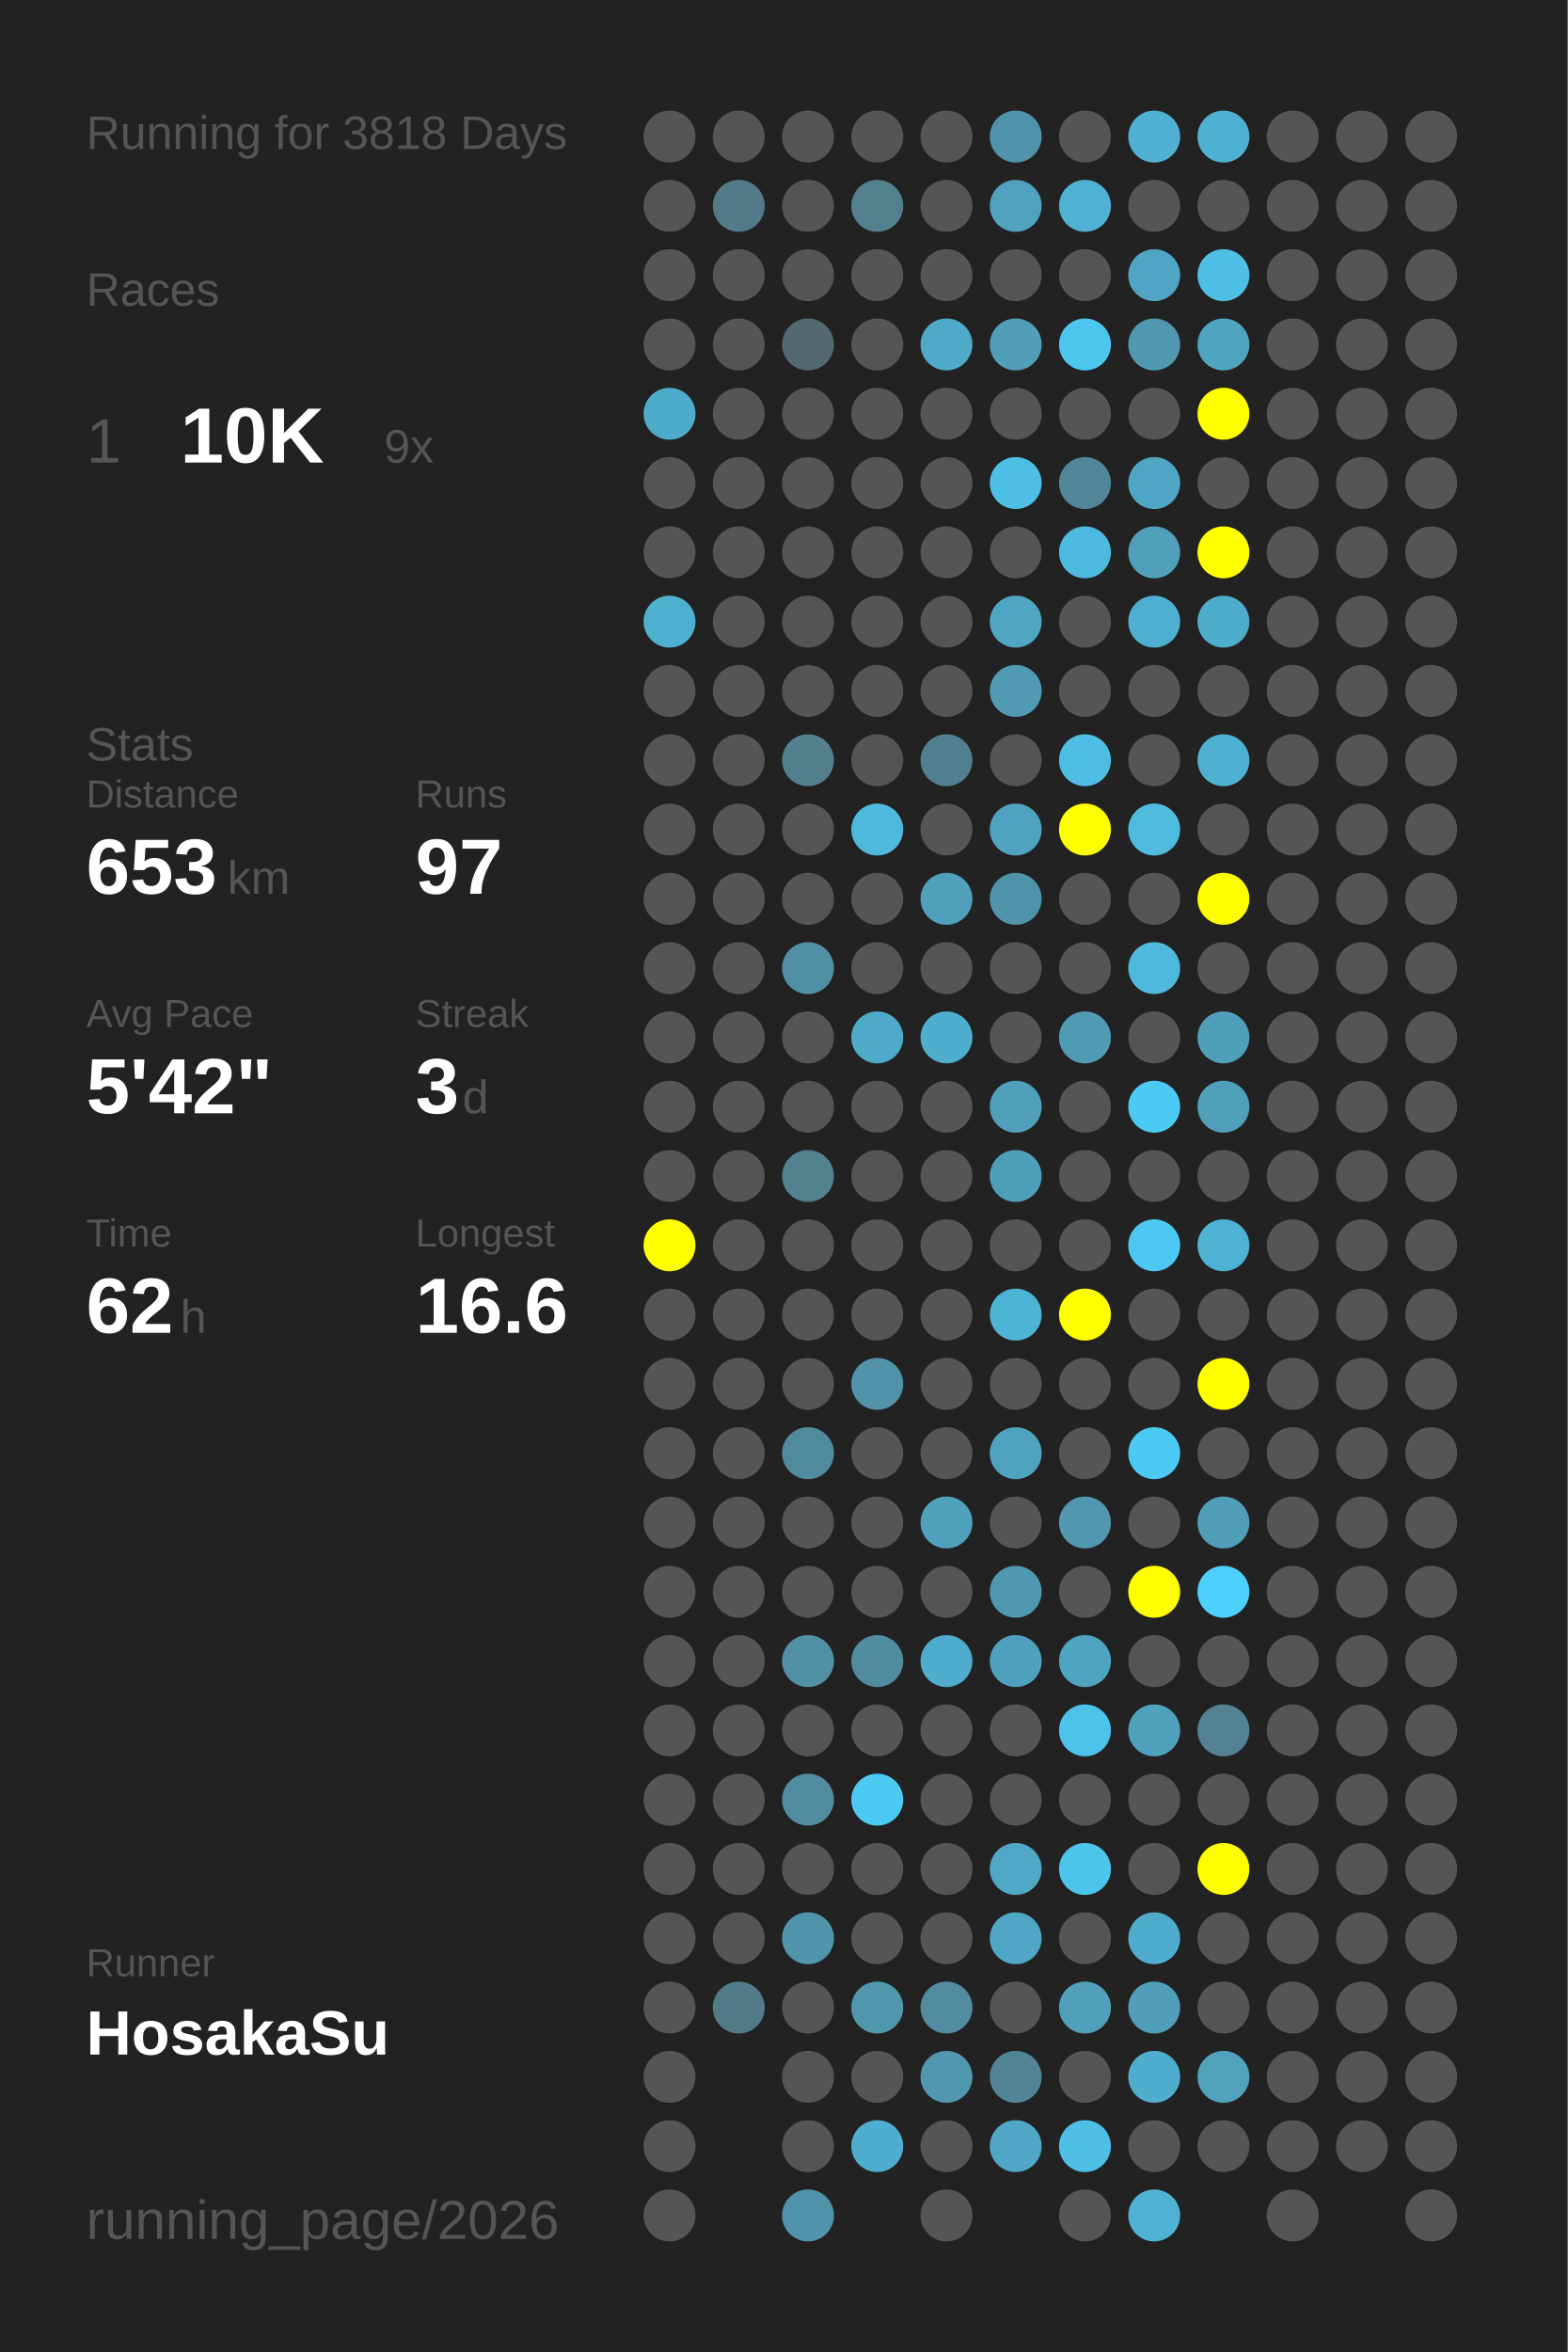
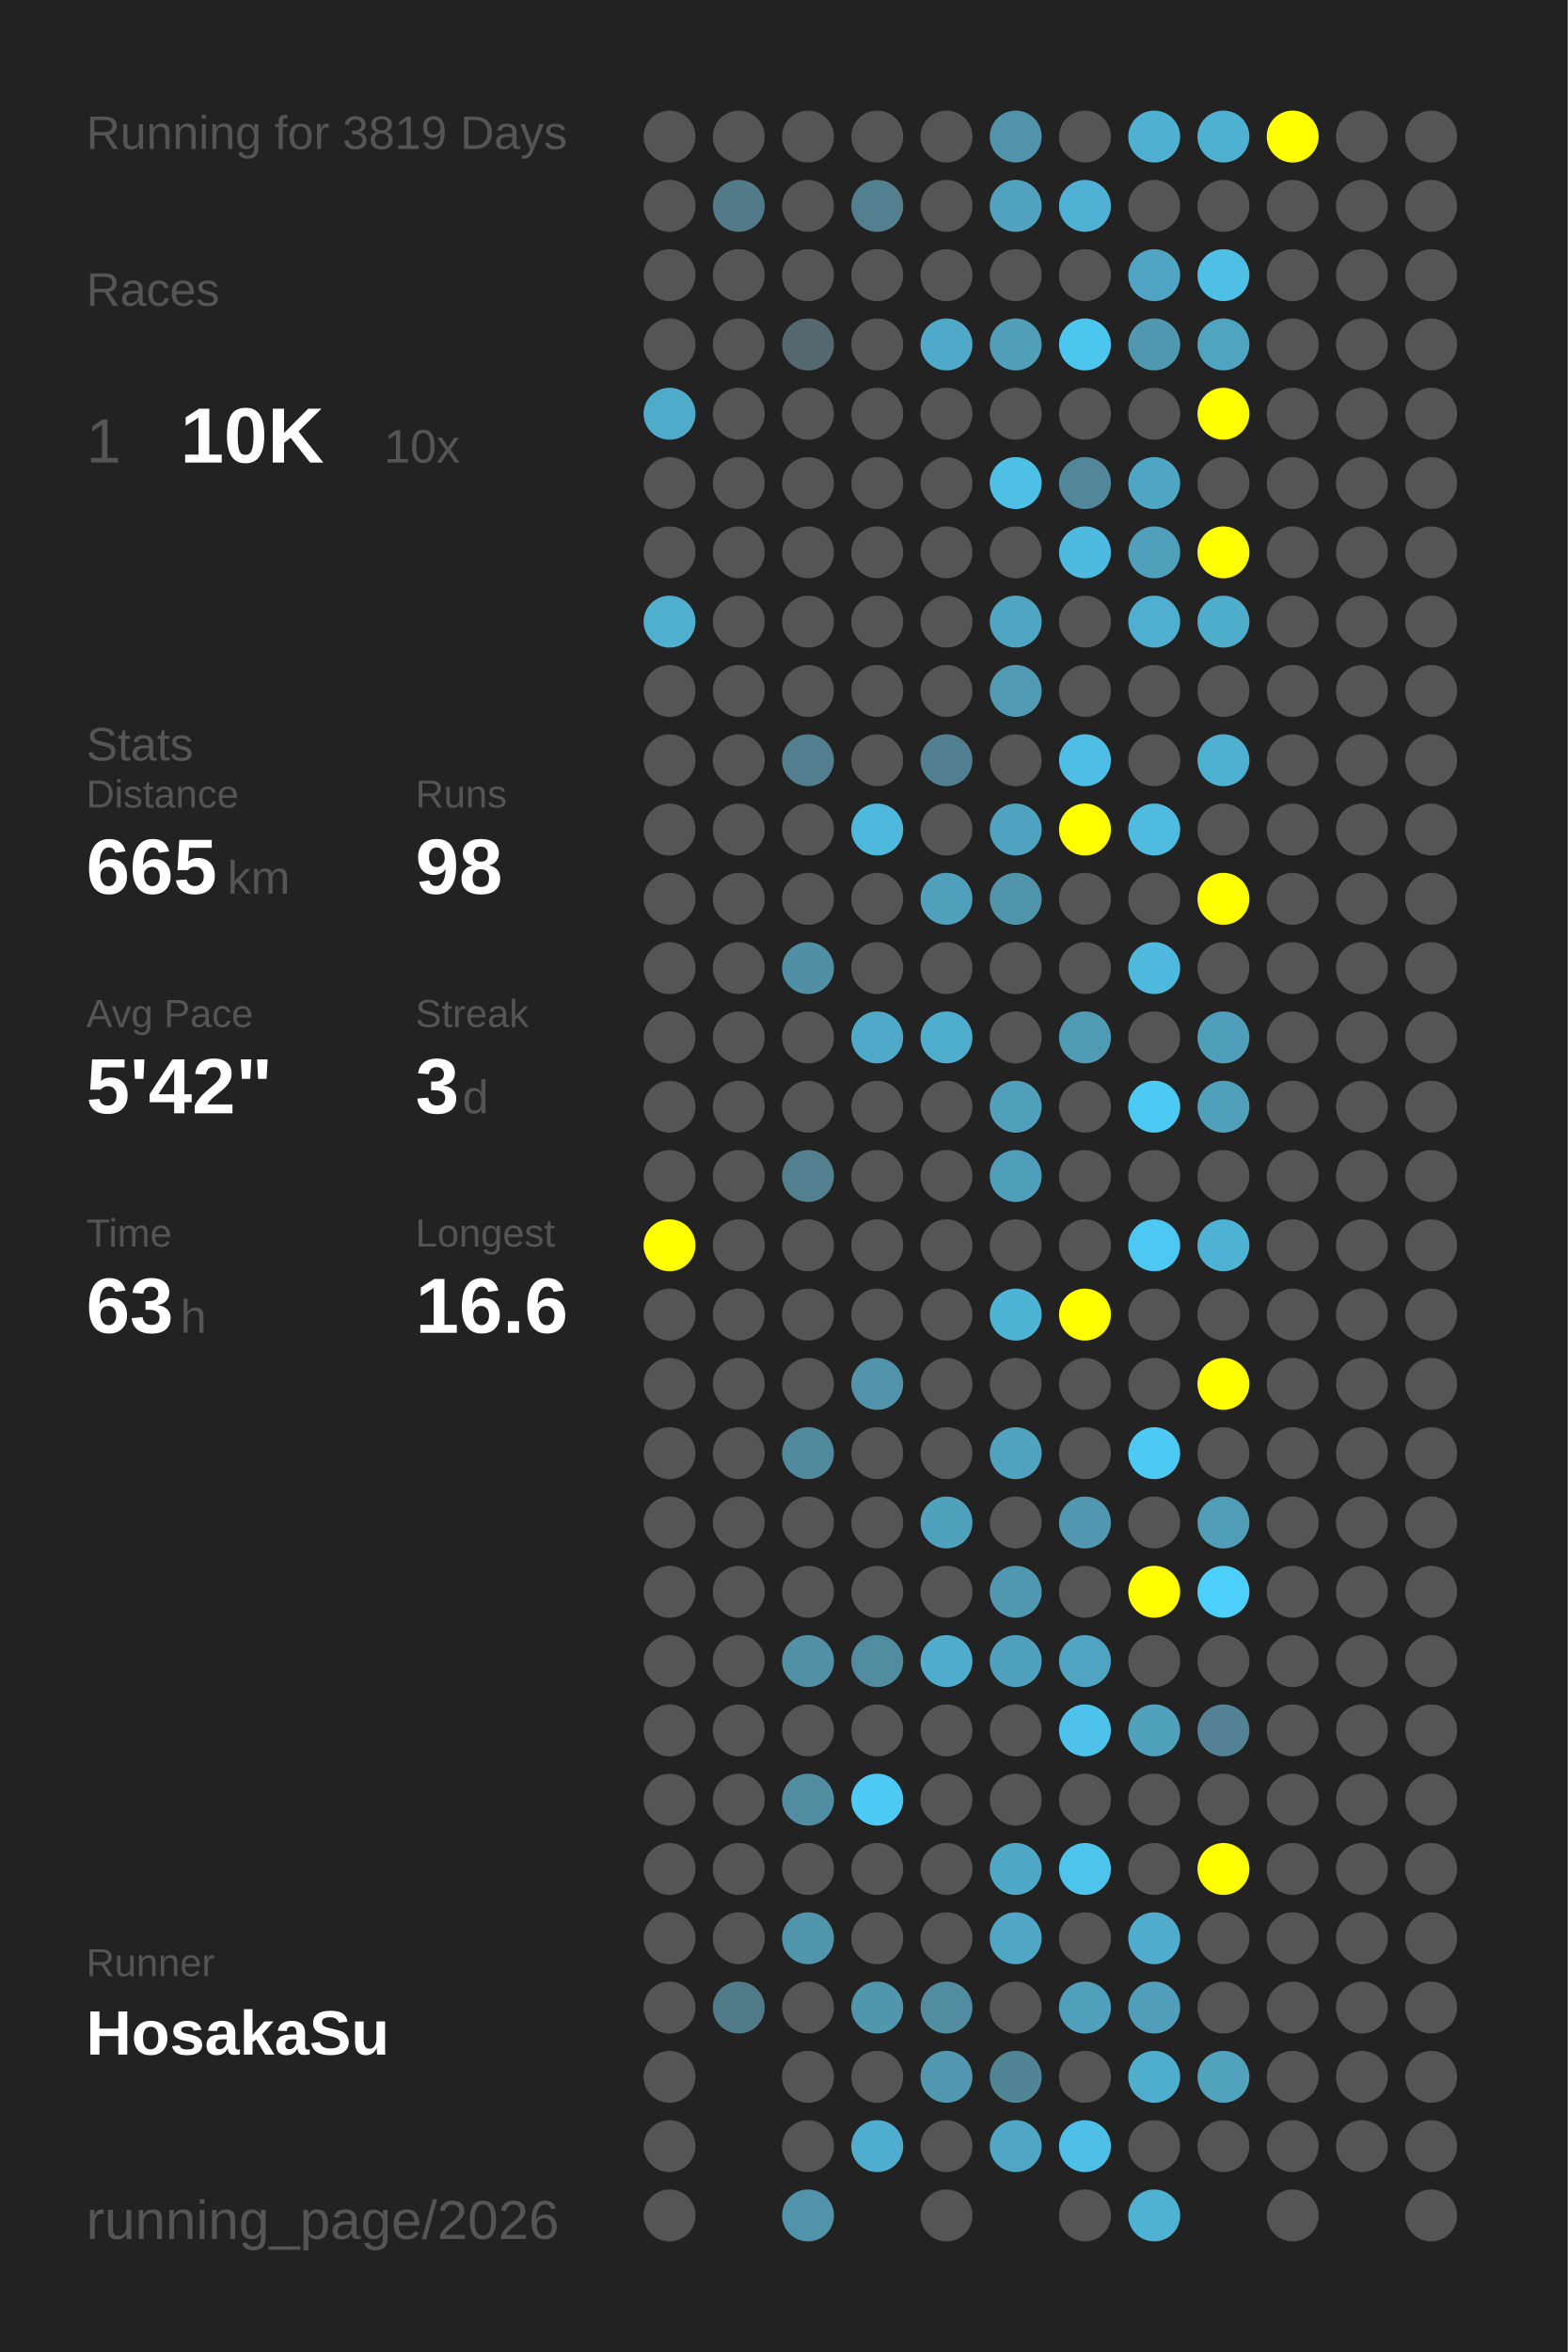
<svg xmlns="http://www.w3.org/2000/svg" baseProfile="full" height="300mm" version="1.1" viewBox="0,0,200,300" width="200mm">
  <defs />
  <rect fill="#222222" height="300" width="200" x="0" y="0" />
-   <text fill="#555555" style="font-size:6px; font-family:Arial;" x="11" y="19">Running for 3818 Days</text>
+   <text fill="#555555" style="font-size:6px; font-family:Arial;" x="11" y="19">Running for 3819 Days</text>
  <text fill="#555555" style="font-size:6px; font-family:Arial;" x="11" y="39">Races</text>
  <text fill="#555555" style="font-size:8px; font-family:Arial;" x="11" y="59">1</text>
  <text fill="#FFFFFF" style="font-size:10px; font-family:Arial; font-weight:bold;" x="23" y="59">10K</text>
-   <text fill="#555555" style="font-size:6px; font-family:Arial;" x="49" y="59">9x</text>
+   <text fill="#555555" style="font-size:6px; font-family:Arial;" x="49" y="59">10x</text>
  <text fill="#555555" style="font-size:6px; font-family:Arial;" x="11" y="97">Stats</text>
  <text fill="#555555" style="font-size:5px; font-family:Arial;" x="11" y="103">Distance</text>
-   <text fill="#FFFFFF" style="font-size:10px; font-family:Arial; font-weight:bold;" x="11" y="114">653</text>
+   <text fill="#FFFFFF" style="font-size:10px; font-family:Arial; font-weight:bold;" x="11" y="114">665</text>
  <text fill="#555555" style="font-size:6px; font-family:Arial;" x="29" y="114">km</text>
  <text fill="#555555" style="font-size:5px; font-family:Arial;" x="53" y="103">Runs</text>
-   <text fill="#FFFFFF" style="font-size:10px; font-family:Arial; font-weight:bold;" x="53" y="114">97</text>
+   <text fill="#FFFFFF" style="font-size:10px; font-family:Arial; font-weight:bold;" x="53" y="114">98</text>
  <text fill="#555555" style="font-size:5px; font-family:Arial;" x="11" y="131">Avg Pace</text>
  <text fill="#FFFFFF" style="font-size:10px; font-family:Arial; font-weight:bold;" x="11" y="142">5'42"</text>
  <text fill="#555555" style="font-size:5px; font-family:Arial;" x="53" y="131">Streak</text>
  <text fill="#FFFFFF" style="font-size:10px; font-family:Arial; font-weight:bold;" x="53" y="142">3</text>
  <text fill="#555555" style="font-size:6px; font-family:Arial;" x="59" y="142">d</text>
  <text fill="#555555" style="font-size:5px; font-family:Arial;" x="11" y="159">Time</text>
-   <text fill="#FFFFFF" style="font-size:10px; font-family:Arial; font-weight:bold;" x="11" y="170">62</text>
+   <text fill="#FFFFFF" style="font-size:10px; font-family:Arial; font-weight:bold;" x="11" y="170">63</text>
  <text fill="#555555" style="font-size:6px; font-family:Arial;" x="23" y="170">h</text>
  <text fill="#555555" style="font-size:5px; font-family:Arial;" x="53" y="159">Longest</text>
  <text fill="#FFFFFF" style="font-size:10px; font-family:Arial; font-weight:bold;" x="53" y="170">16.6</text>
  <text fill="#555555" style="font-size:5px; font-family:Arial;" x="11" y="252.065">Runner</text>
  <text fill="#FFFFFF" style="font-size:8px; font-family:Arial; font-weight:bold;" x="11" y="262.065">HosakaSu</text>
  <text fill="#555555" style="font-size:7px; font-family:Arial;" x="11" y="285.581">running_page/2026</text>
  <circle cx="85.417" cy="17.419" fill="#555555" r="3.312" />
  <circle cx="85.417" cy="26.258" fill="#555555" r="3.312" />
  <circle cx="85.417" cy="35.097" fill="#555555" r="3.312" />
  <circle cx="85.417" cy="43.935" fill="#555555" r="3.312" />
  <circle cx="85.417" cy="52.774" fill="#4fabca" r="3.312" />
  <circle cx="85.417" cy="61.613" fill="#555555" r="3.312" />
  <circle cx="85.417" cy="70.452" fill="#555555" r="3.312" />
  <circle cx="85.417" cy="79.29" fill="#4fafcf" r="3.312" />
  <circle cx="85.417" cy="88.129" fill="#555555" r="3.312" />
  <circle cx="85.417" cy="96.968" fill="#555555" r="3.312" />
  <circle cx="85.417" cy="105.806" fill="#555555" r="3.312" />
  <circle cx="85.417" cy="114.645" fill="#555555" r="3.312" />
  <circle cx="85.417" cy="123.484" fill="#555555" r="3.312" />
  <circle cx="85.417" cy="132.323" fill="#555555" r="3.312" />
  <circle cx="85.417" cy="141.161" fill="#555555" r="3.312" />
  <circle cx="85.417" cy="150" fill="#555555" r="3.312" />
  <circle cx="85.417" cy="158.839" fill="#FFFF00" r="3.312" />
  <circle cx="85.417" cy="167.677" fill="#555555" r="3.312" />
  <circle cx="85.417" cy="176.516" fill="#555555" r="3.312" />
  <circle cx="85.417" cy="185.355" fill="#555555" r="3.312" />
  <circle cx="85.417" cy="194.194" fill="#555555" r="3.312" />
  <circle cx="85.417" cy="203.032" fill="#555555" r="3.312" />
  <circle cx="85.417" cy="211.871" fill="#555555" r="3.312" />
  <circle cx="85.417" cy="220.71" fill="#555555" r="3.312" />
  <circle cx="85.417" cy="229.548" fill="#555555" r="3.312" />
  <circle cx="85.417" cy="238.387" fill="#555555" r="3.312" />
  <circle cx="85.417" cy="247.226" fill="#555555" r="3.312" />
  <circle cx="85.417" cy="256.065" fill="#555555" r="3.312" />
  <circle cx="85.417" cy="264.903" fill="#555555" r="3.312" />
  <circle cx="85.417" cy="273.742" fill="#555555" r="3.312" />
  <circle cx="85.417" cy="282.581" fill="#555555" r="3.312" />
  <circle cx="94.25" cy="17.419" fill="#555555" r="3.312" />
  <circle cx="94.25" cy="26.258" fill="#527a88" r="3.312" />
  <circle cx="94.25" cy="35.097" fill="#555555" r="3.312" />
  <circle cx="94.25" cy="43.935" fill="#555555" r="3.312" />
  <circle cx="94.25" cy="52.774" fill="#555555" r="3.312" />
  <circle cx="94.25" cy="61.613" fill="#555555" r="3.312" />
  <circle cx="94.25" cy="70.452" fill="#555555" r="3.312" />
  <circle cx="94.25" cy="79.29" fill="#555555" r="3.312" />
  <circle cx="94.25" cy="88.129" fill="#555555" r="3.312" />
  <circle cx="94.25" cy="96.968" fill="#555555" r="3.312" />
  <circle cx="94.25" cy="105.806" fill="#555555" r="3.312" />
  <circle cx="94.25" cy="114.645" fill="#555555" r="3.312" />
  <circle cx="94.25" cy="123.484" fill="#555555" r="3.312" />
  <circle cx="94.25" cy="132.323" fill="#555555" r="3.312" />
  <circle cx="94.25" cy="141.161" fill="#555555" r="3.312" />
  <circle cx="94.25" cy="150" fill="#555555" r="3.312" />
  <circle cx="94.25" cy="158.839" fill="#555555" r="3.312" />
  <circle cx="94.25" cy="167.677" fill="#555555" r="3.312" />
  <circle cx="94.25" cy="176.516" fill="#555555" r="3.312" />
  <circle cx="94.25" cy="185.355" fill="#555555" r="3.312" />
  <circle cx="94.25" cy="194.194" fill="#555555" r="3.312" />
  <circle cx="94.25" cy="203.032" fill="#555555" r="3.312" />
  <circle cx="94.25" cy="211.871" fill="#555555" r="3.312" />
  <circle cx="94.25" cy="220.71" fill="#555555" r="3.312" />
  <circle cx="94.25" cy="229.548" fill="#555555" r="3.312" />
  <circle cx="94.25" cy="238.387" fill="#555555" r="3.312" />
  <circle cx="94.25" cy="247.226" fill="#555555" r="3.312" />
  <circle cx="94.25" cy="256.065" fill="#527b89" r="3.312" />
  <circle cx="103.083" cy="17.419" fill="#555555" r="3.312" />
  <circle cx="103.083" cy="26.258" fill="#555555" r="3.312" />
  <circle cx="103.083" cy="35.097" fill="#555555" r="3.312" />
  <circle cx="103.083" cy="43.935" fill="#53686f" r="3.312" />
  <circle cx="103.083" cy="52.774" fill="#555555" r="3.312" />
  <circle cx="103.083" cy="61.613" fill="#555555" r="3.312" />
  <circle cx="103.083" cy="70.452" fill="#555555" r="3.312" />
  <circle cx="103.083" cy="79.29" fill="#555555" r="3.312" />
  <circle cx="103.083" cy="88.129" fill="#555555" r="3.312" />
  <circle cx="103.083" cy="96.968" fill="#527e8d" r="3.312" />
  <circle cx="103.083" cy="105.806" fill="#555555" r="3.312" />
  <circle cx="103.083" cy="114.645" fill="#555555" r="3.312" />
  <circle cx="103.083" cy="123.484" fill="#518fa4" r="3.312" />
  <circle cx="103.083" cy="132.323" fill="#555555" r="3.312" />
  <circle cx="103.083" cy="141.161" fill="#555555" r="3.312" />
  <circle cx="103.083" cy="150" fill="#52808f" r="3.312" />
  <circle cx="103.083" cy="158.839" fill="#555555" r="3.312" />
  <circle cx="103.083" cy="167.677" fill="#555555" r="3.312" />
  <circle cx="103.083" cy="176.516" fill="#555555" r="3.312" />
  <circle cx="103.083" cy="185.355" fill="#518a9d" r="3.312" />
  <circle cx="103.083" cy="194.194" fill="#555555" r="3.312" />
  <circle cx="103.083" cy="203.032" fill="#555555" r="3.312" />
  <circle cx="103.083" cy="211.871" fill="#5190a5" r="3.312" />
  <circle cx="103.083" cy="220.71" fill="#555555" r="3.312" />
  <circle cx="103.083" cy="229.548" fill="#518ca0" r="3.312" />
  <circle cx="103.083" cy="238.387" fill="#555555" r="3.312" />
  <circle cx="103.083" cy="247.226" fill="#5095ac" r="3.312" />
  <circle cx="103.083" cy="256.065" fill="#555555" r="3.312" />
  <circle cx="103.083" cy="264.903" fill="#555555" r="3.312" />
  <circle cx="103.083" cy="273.742" fill="#555555" r="3.312" />
  <circle cx="103.083" cy="282.581" fill="#5093aa" r="3.312" />
  <circle cx="111.917" cy="17.419" fill="#555555" r="3.312" />
  <circle cx="111.917" cy="26.258" fill="#52808f" r="3.312" />
  <circle cx="111.917" cy="35.097" fill="#555555" r="3.312" />
  <circle cx="111.917" cy="43.935" fill="#555555" r="3.312" />
  <circle cx="111.917" cy="52.774" fill="#555555" r="3.312" />
  <circle cx="111.917" cy="61.613" fill="#555555" r="3.312" />
  <circle cx="111.917" cy="70.452" fill="#555555" r="3.312" />
  <circle cx="111.917" cy="79.29" fill="#555555" r="3.312" />
  <circle cx="111.917" cy="88.129" fill="#555555" r="3.312" />
  <circle cx="111.917" cy="96.968" fill="#555555" r="3.312" />
  <circle cx="111.917" cy="105.806" fill="#4eb9dd" r="3.312" />
  <circle cx="111.917" cy="114.645" fill="#555555" r="3.312" />
  <circle cx="111.917" cy="123.484" fill="#555555" r="3.312" />
  <circle cx="111.917" cy="132.323" fill="#4faac9" r="3.312" />
  <circle cx="111.917" cy="141.161" fill="#555555" r="3.312" />
  <circle cx="111.917" cy="150" fill="#555555" r="3.312" />
  <circle cx="111.917" cy="158.839" fill="#555555" r="3.312" />
  <circle cx="111.917" cy="167.677" fill="#555555" r="3.312" />
  <circle cx="111.917" cy="176.516" fill="#5093aa" r="3.312" />
  <circle cx="111.917" cy="185.355" fill="#555555" r="3.312" />
  <circle cx="111.917" cy="194.194" fill="#555555" r="3.312" />
  <circle cx="111.917" cy="203.032" fill="#555555" r="3.312" />
  <circle cx="111.917" cy="211.871" fill="#518b9f" r="3.312" />
  <circle cx="111.917" cy="220.71" fill="#555555" r="3.312" />
  <circle cx="111.917" cy="229.548" fill="#4dcaf4" r="3.312" />
  <circle cx="111.917" cy="238.387" fill="#555555" r="3.312" />
  <circle cx="111.917" cy="247.226" fill="#555555" r="3.312" />
  <circle cx="111.917" cy="256.065" fill="#5097ae" r="3.312" />
  <circle cx="111.917" cy="264.903" fill="#555555" r="3.312" />
  <circle cx="111.917" cy="273.742" fill="#4faecf" r="3.312" />
  <circle cx="120.75" cy="17.419" fill="#555555" r="3.312" />
  <circle cx="120.75" cy="26.258" fill="#555555" r="3.312" />
  <circle cx="120.75" cy="35.097" fill="#555555" r="3.312" />
  <circle cx="120.75" cy="43.935" fill="#4faac9" r="3.312" />
  <circle cx="120.75" cy="52.774" fill="#555555" r="3.312" />
  <circle cx="120.75" cy="61.613" fill="#555555" r="3.312" />
  <circle cx="120.75" cy="70.452" fill="#555555" r="3.312" />
  <circle cx="120.75" cy="79.29" fill="#555555" r="3.312" />
  <circle cx="120.75" cy="88.129" fill="#555555" r="3.312" />
  <circle cx="120.75" cy="96.968" fill="#527f8f" r="3.312" />
  <circle cx="120.75" cy="105.806" fill="#555555" r="3.312" />
  <circle cx="120.75" cy="114.645" fill="#50a0bc" r="3.312" />
  <circle cx="120.75" cy="123.484" fill="#555555" r="3.312" />
  <circle cx="120.75" cy="132.323" fill="#4fadcd" r="3.312" />
  <circle cx="120.75" cy="141.161" fill="#555555" r="3.312" />
  <circle cx="120.75" cy="150" fill="#555555" r="3.312" />
  <circle cx="120.75" cy="158.839" fill="#555555" r="3.312" />
  <circle cx="120.75" cy="167.677" fill="#555555" r="3.312" />
  <circle cx="120.75" cy="176.516" fill="#555555" r="3.312" />
  <circle cx="120.75" cy="185.355" fill="#555555" r="3.312" />
  <circle cx="120.75" cy="194.194" fill="#50a1bc" r="3.312" />
  <circle cx="120.75" cy="203.032" fill="#555555" r="3.312" />
  <circle cx="120.75" cy="211.871" fill="#4faccc" r="3.312" />
  <circle cx="120.75" cy="220.71" fill="#555555" r="3.312" />
  <circle cx="120.75" cy="229.548" fill="#555555" r="3.312" />
  <circle cx="120.75" cy="238.387" fill="#555555" r="3.312" />
  <circle cx="120.75" cy="247.226" fill="#555555" r="3.312" />
  <circle cx="120.75" cy="256.065" fill="#518ca0" r="3.312" />
  <circle cx="120.75" cy="264.903" fill="#5097af" r="3.312" />
  <circle cx="120.75" cy="273.742" fill="#555555" r="3.312" />
  <circle cx="120.75" cy="282.581" fill="#555555" r="3.312" />
  <circle cx="129.583" cy="17.419" fill="#5093aa" r="3.312" />
  <circle cx="129.583" cy="26.258" fill="#50a2be" r="3.312" />
  <circle cx="129.583" cy="35.097" fill="#555555" r="3.312" />
  <circle cx="129.583" cy="43.935" fill="#509eb8" r="3.312" />
  <circle cx="129.583" cy="52.774" fill="#555555" r="3.312" />
  <circle cx="129.583" cy="61.613" fill="#4ec0e6" r="3.312" />
  <circle cx="129.583" cy="70.452" fill="#555555" r="3.312" />
  <circle cx="129.583" cy="79.29" fill="#4fa6c3" r="3.312" />
  <circle cx="129.583" cy="88.129" fill="#509ab3" r="3.312" />
  <circle cx="129.583" cy="96.968" fill="#555555" r="3.312" />
  <circle cx="129.583" cy="105.806" fill="#4fa3c0" r="3.312" />
  <circle cx="129.583" cy="114.645" fill="#5094ab" r="3.312" />
  <circle cx="129.583" cy="123.484" fill="#555555" r="3.312" />
  <circle cx="129.583" cy="132.323" fill="#555555" r="3.312" />
  <circle cx="129.583" cy="141.161" fill="#50a0bc" r="3.312" />
  <circle cx="129.583" cy="150" fill="#509fba" r="3.312" />
  <circle cx="129.583" cy="158.839" fill="#555555" r="3.312" />
  <circle cx="129.583" cy="167.677" fill="#4eb4d6" r="3.312" />
  <circle cx="129.583" cy="176.516" fill="#555555" r="3.312" />
  <circle cx="129.583" cy="185.355" fill="#50a3bf" r="3.312" />
  <circle cx="129.583" cy="194.194" fill="#555555" r="3.312" />
  <circle cx="129.583" cy="203.032" fill="#5098b0" r="3.312" />
  <circle cx="129.583" cy="211.871" fill="#50a1bd" r="3.312" />
  <circle cx="129.583" cy="220.71" fill="#555555" r="3.312" />
  <circle cx="129.583" cy="229.548" fill="#555555" r="3.312" />
  <circle cx="129.583" cy="238.387" fill="#4fa8c6" r="3.312" />
  <circle cx="129.583" cy="247.226" fill="#4fa7c5" r="3.312" />
  <circle cx="129.583" cy="256.065" fill="#555555" r="3.312" />
  <circle cx="129.583" cy="264.903" fill="#518596" r="3.312" />
  <circle cx="129.583" cy="273.742" fill="#4fa7c5" r="3.312" />
  <circle cx="138.417" cy="17.419" fill="#555555" r="3.312" />
  <circle cx="138.417" cy="26.258" fill="#4fb1d3" r="3.312" />
  <circle cx="138.417" cy="35.097" fill="#555555" r="3.312" />
  <circle cx="138.417" cy="43.935" fill="#4dc6ef" r="3.312" />
  <circle cx="138.417" cy="52.774" fill="#555555" r="3.312" />
  <circle cx="138.417" cy="61.613" fill="#518799" r="3.312" />
  <circle cx="138.417" cy="70.452" fill="#4ebadf" r="3.312" />
  <circle cx="138.417" cy="79.29" fill="#555555" r="3.312" />
  <circle cx="138.417" cy="88.129" fill="#555555" r="3.312" />
  <circle cx="138.417" cy="96.968" fill="#4ebee4" r="3.312" />
  <circle cx="138.417" cy="105.806" fill="#FFFF00" r="3.312" />
  <circle cx="138.417" cy="114.645" fill="#555555" r="3.312" />
  <circle cx="138.417" cy="123.484" fill="#555555" r="3.312" />
  <circle cx="138.417" cy="132.323" fill="#509bb4" r="3.312" />
  <circle cx="138.417" cy="141.161" fill="#555555" r="3.312" />
  <circle cx="138.417" cy="150" fill="#555555" r="3.312" />
  <circle cx="138.417" cy="158.839" fill="#555555" r="3.312" />
  <circle cx="138.417" cy="167.677" fill="#FFFF00" r="3.312" />
  <circle cx="138.417" cy="176.516" fill="#555555" r="3.312" />
  <circle cx="138.417" cy="185.355" fill="#555555" r="3.312" />
  <circle cx="138.417" cy="194.194" fill="#5097af" r="3.312" />
  <circle cx="138.417" cy="203.032" fill="#555555" r="3.312" />
  <circle cx="138.417" cy="211.871" fill="#4fa4c1" r="3.312" />
  <circle cx="138.417" cy="220.71" fill="#4dc2ea" r="3.312" />
  <circle cx="138.417" cy="229.548" fill="#555555" r="3.312" />
  <circle cx="138.417" cy="238.387" fill="#4dc4ec" r="3.312" />
  <circle cx="138.417" cy="247.226" fill="#555555" r="3.312" />
  <circle cx="138.417" cy="256.065" fill="#50a0bb" r="3.312" />
  <circle cx="138.417" cy="264.903" fill="#555555" r="3.312" />
  <circle cx="138.417" cy="273.742" fill="#4ebfe6" r="3.312" />
  <circle cx="138.417" cy="282.581" fill="#555555" r="3.312" />
  <circle cx="147.25" cy="17.419" fill="#4fb0d1" r="3.312" />
  <circle cx="147.25" cy="26.258" fill="#555555" r="3.312" />
  <circle cx="147.25" cy="35.097" fill="#4fa5c3" r="3.312" />
  <circle cx="147.25" cy="43.935" fill="#5098b0" r="3.312" />
  <circle cx="147.25" cy="52.774" fill="#555555" r="3.312" />
  <circle cx="147.25" cy="61.613" fill="#4fa6c4" r="3.312" />
  <circle cx="147.25" cy="70.452" fill="#50a0bb" r="3.312" />
  <circle cx="147.25" cy="79.29" fill="#4fafd0" r="3.312" />
  <circle cx="147.25" cy="88.129" fill="#555555" r="3.312" />
  <circle cx="147.25" cy="96.968" fill="#555555" r="3.312" />
  <circle cx="147.25" cy="105.806" fill="#4ebbdf" r="3.312" />
  <circle cx="147.25" cy="114.645" fill="#555555" r="3.312" />
  <circle cx="147.25" cy="123.484" fill="#4eb9dd" r="3.312" />
  <circle cx="147.25" cy="132.323" fill="#555555" r="3.312" />
  <circle cx="147.25" cy="141.161" fill="#4dcaf4" r="3.312" />
  <circle cx="147.25" cy="150" fill="#555555" r="3.312" />
  <circle cx="147.25" cy="158.839" fill="#4dc8f2" r="3.312" />
  <circle cx="147.25" cy="167.677" fill="#555555" r="3.312" />
  <circle cx="147.25" cy="176.516" fill="#555555" r="3.312" />
  <circle cx="147.25" cy="185.355" fill="#4dcaf4" r="3.312" />
  <circle cx="147.25" cy="194.194" fill="#555555" r="3.312" />
  <circle cx="147.25" cy="203.032" fill="#FFFF00" r="3.312" />
  <circle cx="147.25" cy="211.871" fill="#555555" r="3.312" />
  <circle cx="147.25" cy="220.71" fill="#50a1bc" r="3.312" />
  <circle cx="147.25" cy="229.548" fill="#555555" r="3.312" />
  <circle cx="147.25" cy="238.387" fill="#555555" r="3.312" />
  <circle cx="147.25" cy="247.226" fill="#4faccc" r="3.312" />
  <circle cx="147.25" cy="256.065" fill="#509eb9" r="3.312" />
  <circle cx="147.25" cy="264.903" fill="#4faece" r="3.312" />
  <circle cx="147.25" cy="273.742" fill="#555555" r="3.312" />
  <circle cx="147.25" cy="282.581" fill="#4fb2d3" r="3.312" />
  <circle cx="156.083" cy="17.419" fill="#4fb1d2" r="3.312" />
  <circle cx="156.083" cy="26.258" fill="#555555" r="3.312" />
  <circle cx="156.083" cy="35.097" fill="#4ebfe5" r="3.312" />
  <circle cx="156.083" cy="43.935" fill="#4fa4c0" r="3.312" />
  <circle cx="156.083" cy="52.774" fill="#FFFF00" r="3.312" />
  <circle cx="156.083" cy="61.613" fill="#555555" r="3.312" />
  <circle cx="156.083" cy="70.452" fill="#FFFF00" r="3.312" />
  <circle cx="156.083" cy="79.29" fill="#4fadcc" r="3.312" />
  <circle cx="156.083" cy="88.129" fill="#555555" r="3.312" />
  <circle cx="156.083" cy="96.968" fill="#4fb1d2" r="3.312" />
  <circle cx="156.083" cy="105.806" fill="#555555" r="3.312" />
  <circle cx="156.083" cy="114.645" fill="#FFFF00" r="3.312" />
  <circle cx="156.083" cy="123.484" fill="#555555" r="3.312" />
  <circle cx="156.083" cy="132.323" fill="#509fba" r="3.312" />
  <circle cx="156.083" cy="141.161" fill="#50a0bb" r="3.312" />
  <circle cx="156.083" cy="150" fill="#555555" r="3.312" />
  <circle cx="156.083" cy="158.839" fill="#4eb2d4" r="3.312" />
  <circle cx="156.083" cy="167.677" fill="#555555" r="3.312" />
  <circle cx="156.083" cy="176.516" fill="#FFFF00" r="3.312" />
  <circle cx="156.083" cy="185.355" fill="#555555" r="3.312" />
  <circle cx="156.083" cy="194.194" fill="#509db7" r="3.312" />
  <circle cx="156.083" cy="203.032" fill="#4dcffb" r="3.312" />
  <circle cx="156.083" cy="211.871" fill="#555555" r="3.312" />
  <circle cx="156.083" cy="220.71" fill="#528293" r="3.312" />
  <circle cx="156.083" cy="229.548" fill="#555555" r="3.312" />
  <circle cx="156.083" cy="238.387" fill="#FFFF00" r="3.312" />
  <circle cx="156.083" cy="247.226" fill="#555555" r="3.312" />
  <circle cx="156.083" cy="256.065" fill="#555555" r="3.312" />
  <circle cx="156.083" cy="264.903" fill="#50a2bd" r="3.312" />
  <circle cx="156.083" cy="273.742" fill="#555555" r="3.312" />
-   <circle cx="164.917" cy="17.419" fill="#555555" r="3.312" />
+   <circle cx="164.917" cy="17.419" fill="#FFFF00" r="3.312" />
  <circle cx="164.917" cy="26.258" fill="#555555" r="3.312" />
  <circle cx="164.917" cy="35.097" fill="#555555" r="3.312" />
  <circle cx="164.917" cy="43.935" fill="#555555" r="3.312" />
  <circle cx="164.917" cy="52.774" fill="#555555" r="3.312" />
  <circle cx="164.917" cy="61.613" fill="#555555" r="3.312" />
  <circle cx="164.917" cy="70.452" fill="#555555" r="3.312" />
  <circle cx="164.917" cy="79.29" fill="#555555" r="3.312" />
  <circle cx="164.917" cy="88.129" fill="#555555" r="3.312" />
  <circle cx="164.917" cy="96.968" fill="#555555" r="3.312" />
  <circle cx="164.917" cy="105.806" fill="#555555" r="3.312" />
  <circle cx="164.917" cy="114.645" fill="#555555" r="3.312" />
  <circle cx="164.917" cy="123.484" fill="#555555" r="3.312" />
  <circle cx="164.917" cy="132.323" fill="#555555" r="3.312" />
  <circle cx="164.917" cy="141.161" fill="#555555" r="3.312" />
  <circle cx="164.917" cy="150" fill="#555555" r="3.312" />
  <circle cx="164.917" cy="158.839" fill="#555555" r="3.312" />
  <circle cx="164.917" cy="167.677" fill="#555555" r="3.312" />
  <circle cx="164.917" cy="176.516" fill="#555555" r="3.312" />
  <circle cx="164.917" cy="185.355" fill="#555555" r="3.312" />
  <circle cx="164.917" cy="194.194" fill="#555555" r="3.312" />
  <circle cx="164.917" cy="203.032" fill="#555555" r="3.312" />
  <circle cx="164.917" cy="211.871" fill="#555555" r="3.312" />
  <circle cx="164.917" cy="220.71" fill="#555555" r="3.312" />
  <circle cx="164.917" cy="229.548" fill="#555555" r="3.312" />
  <circle cx="164.917" cy="238.387" fill="#555555" r="3.312" />
  <circle cx="164.917" cy="247.226" fill="#555555" r="3.312" />
  <circle cx="164.917" cy="256.065" fill="#555555" r="3.312" />
  <circle cx="164.917" cy="264.903" fill="#555555" r="3.312" />
  <circle cx="164.917" cy="273.742" fill="#555555" r="3.312" />
  <circle cx="164.917" cy="282.581" fill="#555555" r="3.312" />
  <circle cx="173.75" cy="17.419" fill="#555555" r="3.312" />
  <circle cx="173.75" cy="26.258" fill="#555555" r="3.312" />
  <circle cx="173.75" cy="35.097" fill="#555555" r="3.312" />
  <circle cx="173.75" cy="43.935" fill="#555555" r="3.312" />
  <circle cx="173.75" cy="52.774" fill="#555555" r="3.312" />
  <circle cx="173.75" cy="61.613" fill="#555555" r="3.312" />
  <circle cx="173.75" cy="70.452" fill="#555555" r="3.312" />
  <circle cx="173.75" cy="79.29" fill="#555555" r="3.312" />
  <circle cx="173.75" cy="88.129" fill="#555555" r="3.312" />
  <circle cx="173.75" cy="96.968" fill="#555555" r="3.312" />
  <circle cx="173.75" cy="105.806" fill="#555555" r="3.312" />
  <circle cx="173.75" cy="114.645" fill="#555555" r="3.312" />
  <circle cx="173.75" cy="123.484" fill="#555555" r="3.312" />
  <circle cx="173.75" cy="132.323" fill="#555555" r="3.312" />
  <circle cx="173.75" cy="141.161" fill="#555555" r="3.312" />
  <circle cx="173.75" cy="150" fill="#555555" r="3.312" />
  <circle cx="173.75" cy="158.839" fill="#555555" r="3.312" />
  <circle cx="173.75" cy="167.677" fill="#555555" r="3.312" />
  <circle cx="173.75" cy="176.516" fill="#555555" r="3.312" />
  <circle cx="173.75" cy="185.355" fill="#555555" r="3.312" />
  <circle cx="173.75" cy="194.194" fill="#555555" r="3.312" />
  <circle cx="173.75" cy="203.032" fill="#555555" r="3.312" />
  <circle cx="173.75" cy="211.871" fill="#555555" r="3.312" />
  <circle cx="173.75" cy="220.71" fill="#555555" r="3.312" />
  <circle cx="173.75" cy="229.548" fill="#555555" r="3.312" />
  <circle cx="173.75" cy="238.387" fill="#555555" r="3.312" />
  <circle cx="173.75" cy="247.226" fill="#555555" r="3.312" />
  <circle cx="173.75" cy="256.065" fill="#555555" r="3.312" />
  <circle cx="173.75" cy="264.903" fill="#555555" r="3.312" />
  <circle cx="173.75" cy="273.742" fill="#555555" r="3.312" />
  <circle cx="182.583" cy="17.419" fill="#555555" r="3.312" />
  <circle cx="182.583" cy="26.258" fill="#555555" r="3.312" />
  <circle cx="182.583" cy="35.097" fill="#555555" r="3.312" />
  <circle cx="182.583" cy="43.935" fill="#555555" r="3.312" />
  <circle cx="182.583" cy="52.774" fill="#555555" r="3.312" />
  <circle cx="182.583" cy="61.613" fill="#555555" r="3.312" />
  <circle cx="182.583" cy="70.452" fill="#555555" r="3.312" />
  <circle cx="182.583" cy="79.29" fill="#555555" r="3.312" />
  <circle cx="182.583" cy="88.129" fill="#555555" r="3.312" />
  <circle cx="182.583" cy="96.968" fill="#555555" r="3.312" />
  <circle cx="182.583" cy="105.806" fill="#555555" r="3.312" />
  <circle cx="182.583" cy="114.645" fill="#555555" r="3.312" />
  <circle cx="182.583" cy="123.484" fill="#555555" r="3.312" />
  <circle cx="182.583" cy="132.323" fill="#555555" r="3.312" />
  <circle cx="182.583" cy="141.161" fill="#555555" r="3.312" />
  <circle cx="182.583" cy="150" fill="#555555" r="3.312" />
  <circle cx="182.583" cy="158.839" fill="#555555" r="3.312" />
  <circle cx="182.583" cy="167.677" fill="#555555" r="3.312" />
  <circle cx="182.583" cy="176.516" fill="#555555" r="3.312" />
  <circle cx="182.583" cy="185.355" fill="#555555" r="3.312" />
  <circle cx="182.583" cy="194.194" fill="#555555" r="3.312" />
  <circle cx="182.583" cy="203.032" fill="#555555" r="3.312" />
  <circle cx="182.583" cy="211.871" fill="#555555" r="3.312" />
  <circle cx="182.583" cy="220.71" fill="#555555" r="3.312" />
  <circle cx="182.583" cy="229.548" fill="#555555" r="3.312" />
  <circle cx="182.583" cy="238.387" fill="#555555" r="3.312" />
  <circle cx="182.583" cy="247.226" fill="#555555" r="3.312" />
  <circle cx="182.583" cy="256.065" fill="#555555" r="3.312" />
  <circle cx="182.583" cy="264.903" fill="#555555" r="3.312" />
  <circle cx="182.583" cy="273.742" fill="#555555" r="3.312" />
  <circle cx="182.583" cy="282.581" fill="#555555" r="3.312" />
</svg>
